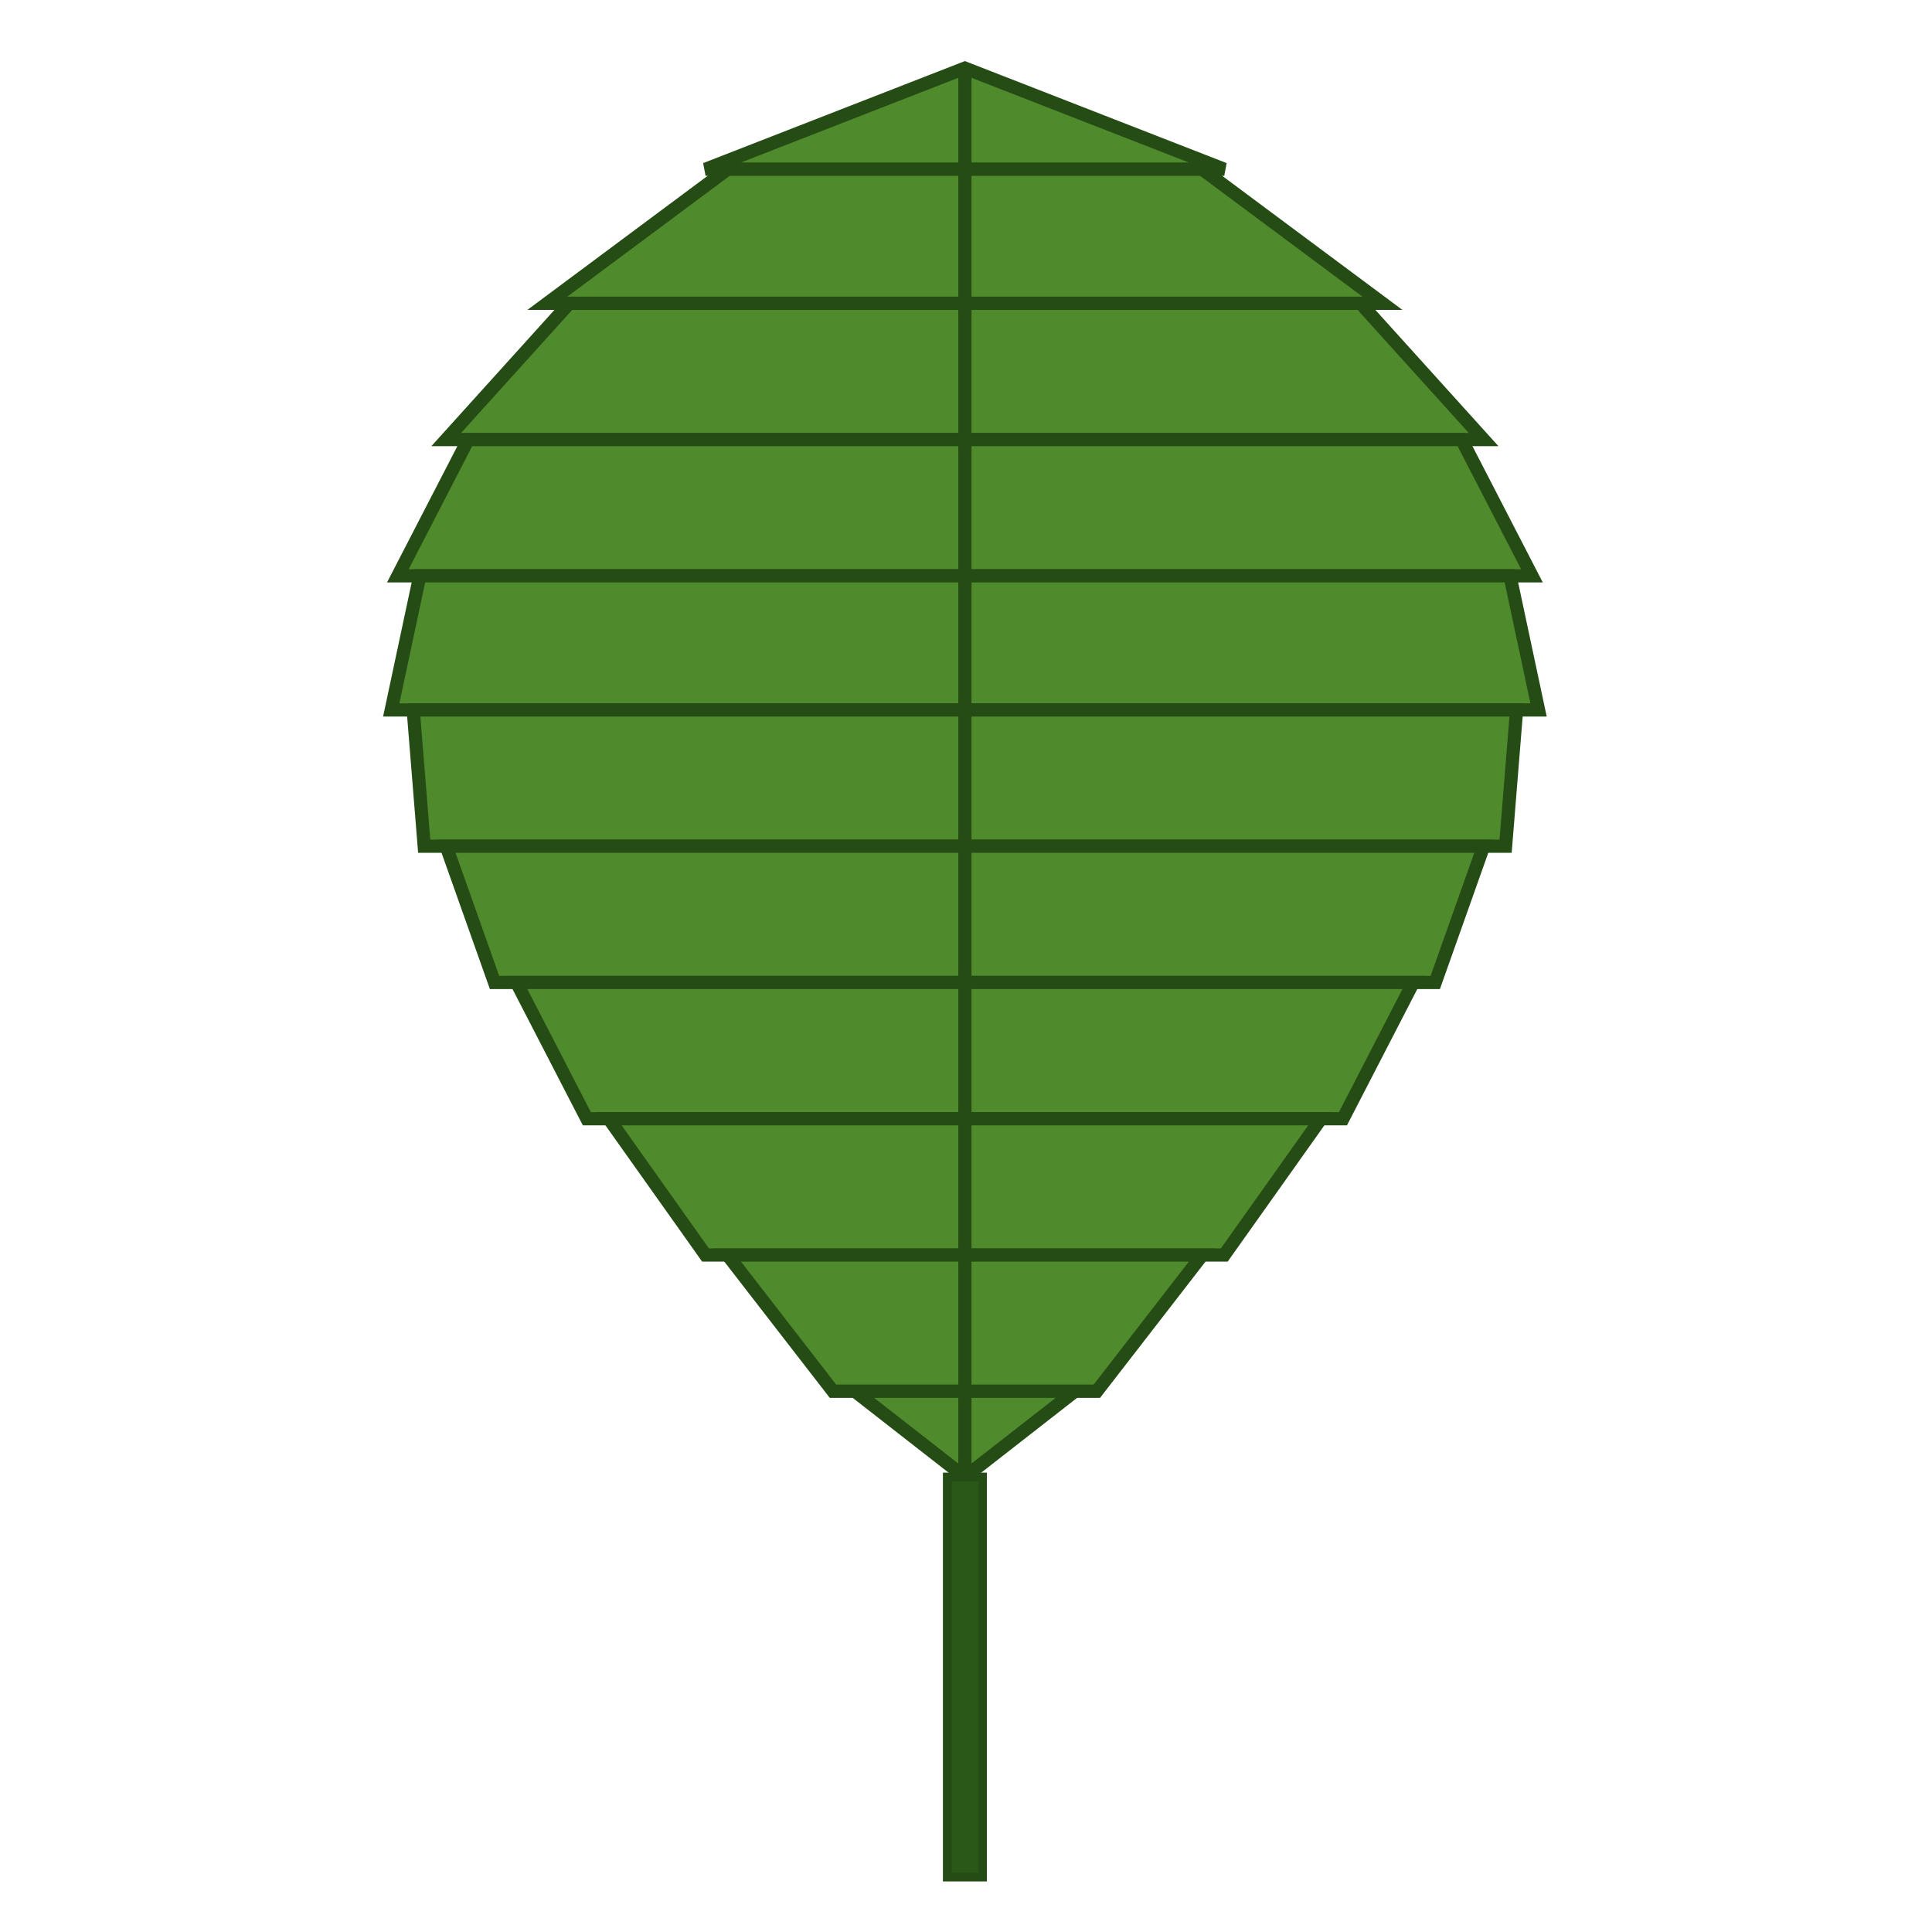
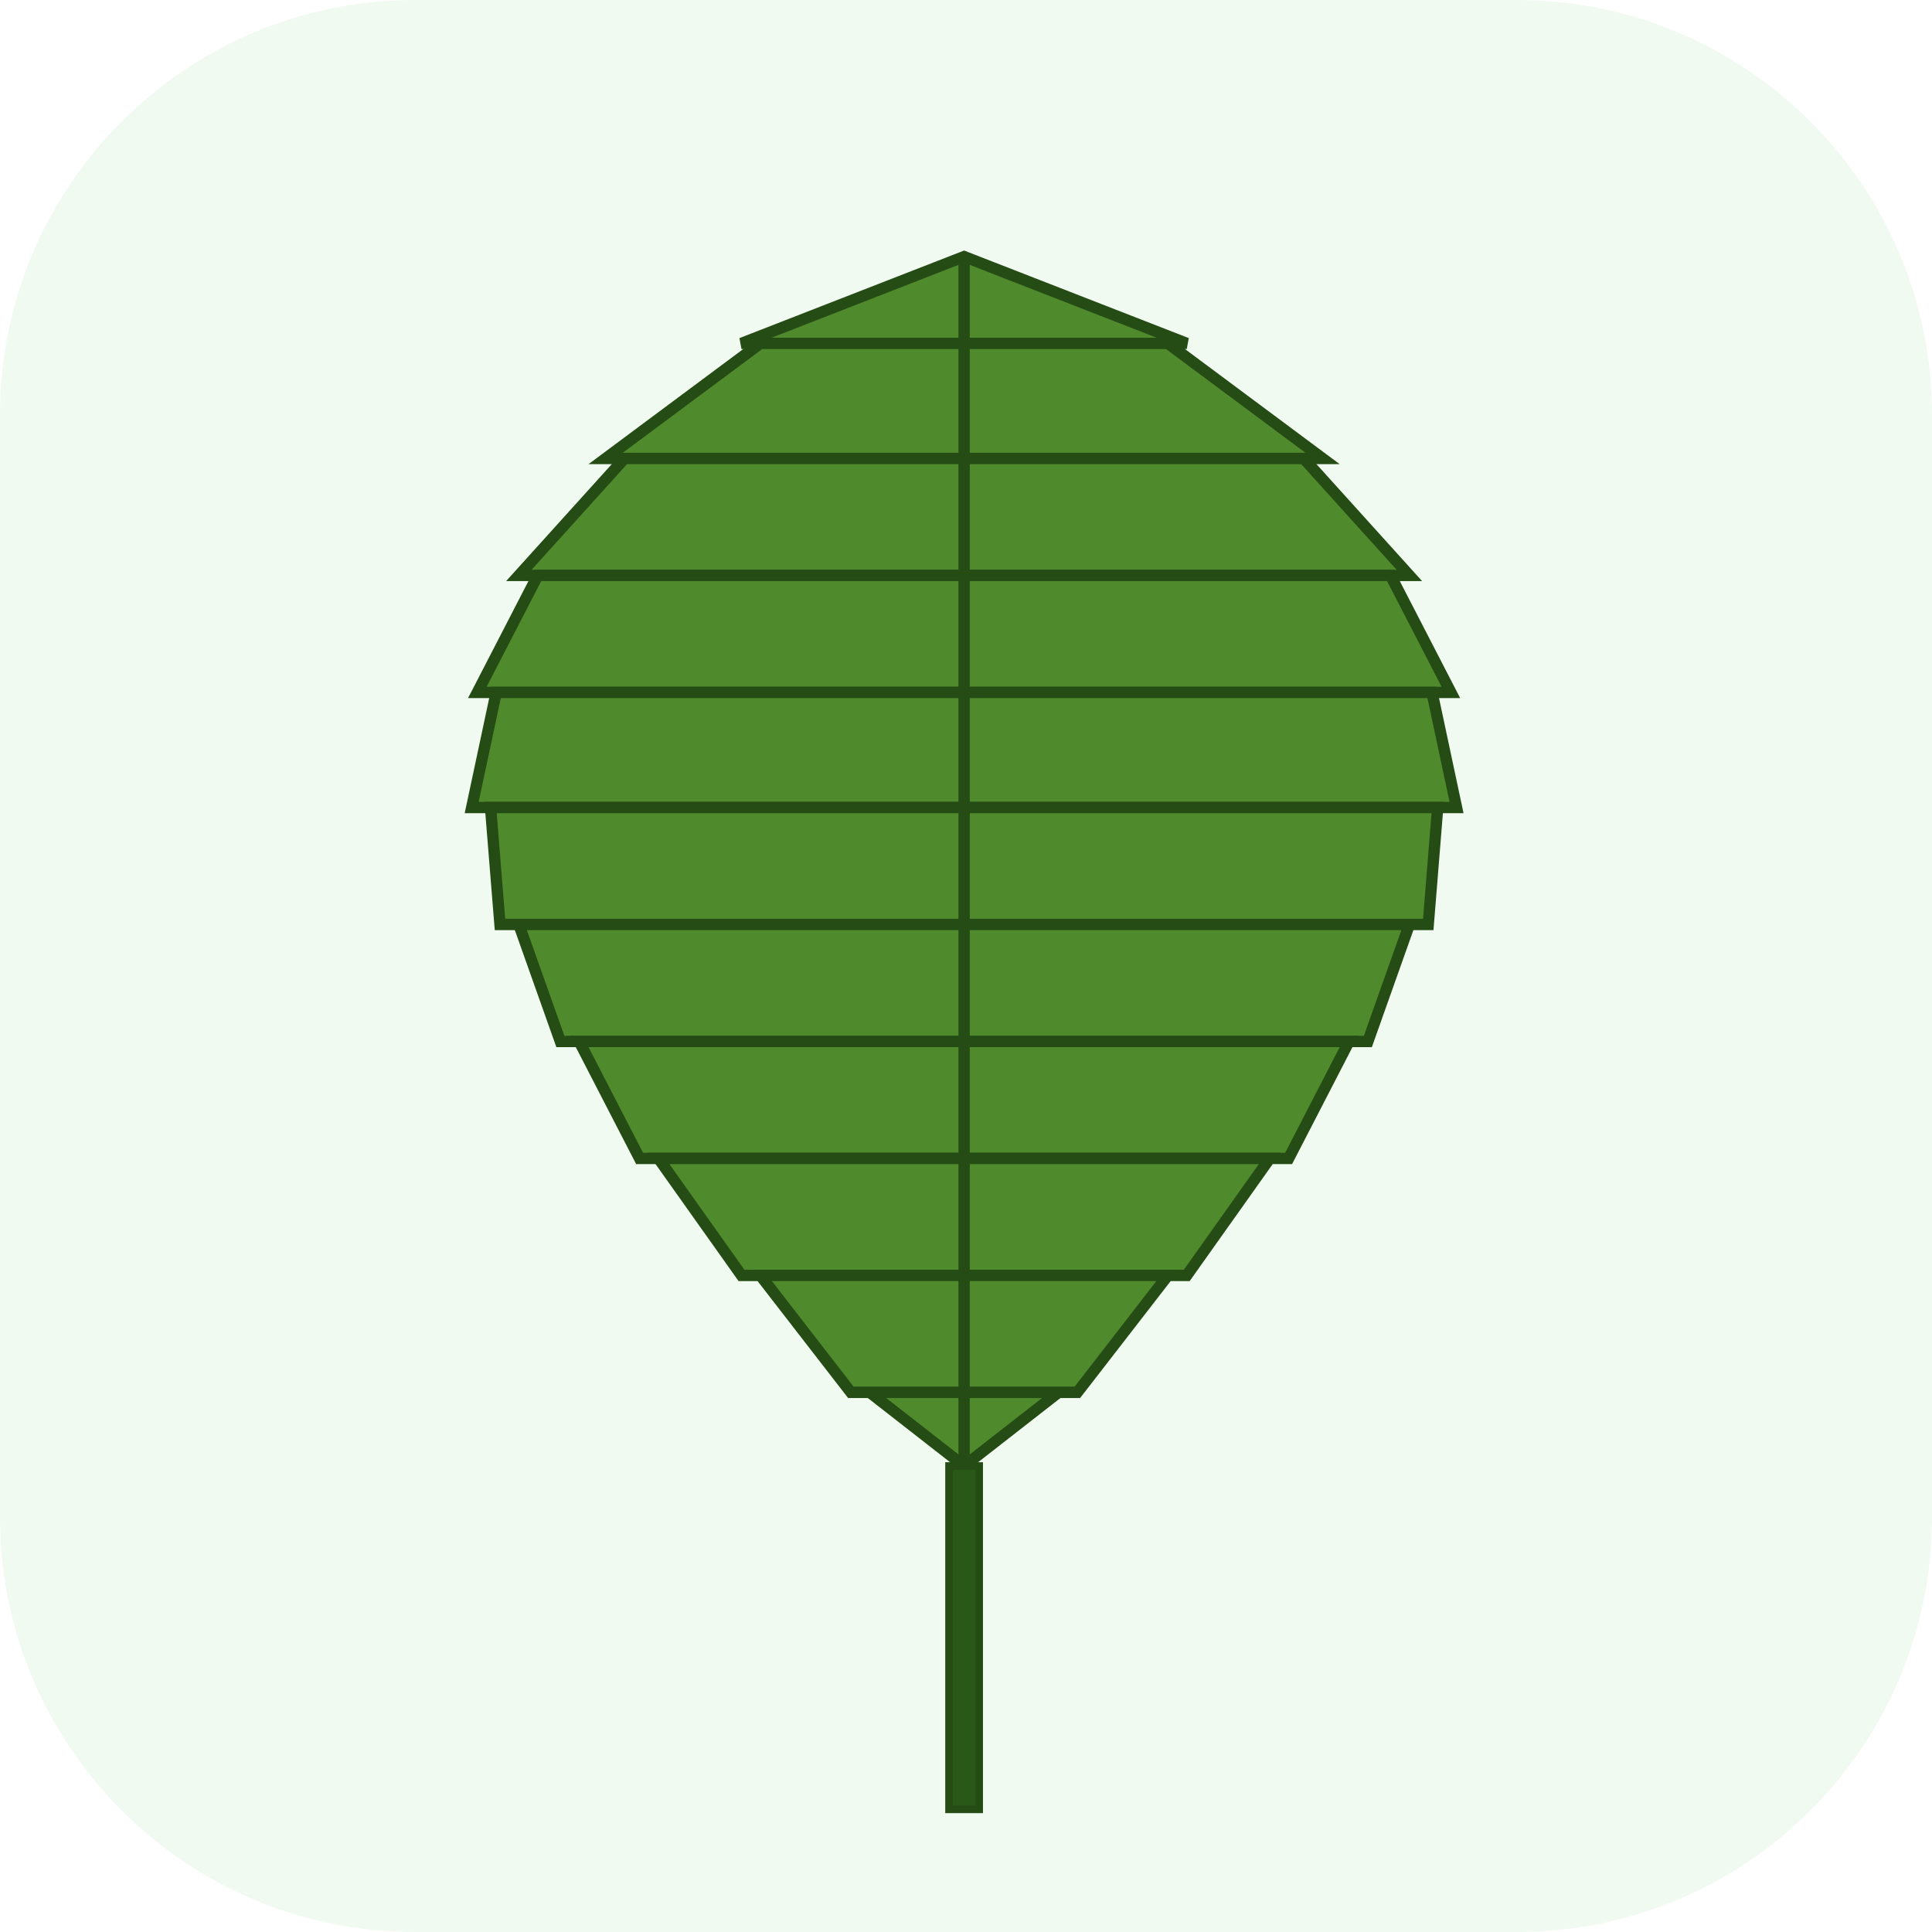
- <svg xmlns="http://www.w3.org/2000/svg" viewBox="72 105 879 879">
+ <svg xmlns="http://www.w3.org/2000/svg" viewBox="0 0 1024 1024">
+   <rect width="1024" height="1024" rx="220" fill="#f0faf0" />
  <g fill="#4F8A2C" stroke="#254C15" stroke-width="6" stroke-linejoin="miter" stroke-linecap="butt">
    <polygon points="511.0,136.0 629.0,182.0 393.0,182.0" />
    <polygon points="403.0,182.0 619.0,182.0 701.0,243.0 321.0,243.0" />
    <polygon points="331.0,243.0 691.0,243.0 747.0,305.0 275.0,305.0" />
    <polygon points="285.0,305.0 737.0,305.0 769.0,367.0 253.0,367.0" />
    <polygon points="263.0,367.0 759.0,367.0 772.0,428.0 250.0,428.0" />
    <polygon points="260.0,428.0 762.0,428.0 757.0,490.0 265.0,490.0" />
    <polygon points="275.0,490.0 747.0,490.0 725.0,552.0 297.0,552.0" />
    <polygon points="307.0,552.0 715.0,552.0 683.0,614.0 339.0,614.0" />
    <polygon points="349.0,614.0 673.0,614.0 629.0,676.0 393.0,676.0" />
    <polygon points="403.0,676.0 619.0,676.0 571.0,738.0 451.0,738.0" />
    <polygon points="461.0,738.0 561.0,738.0 511.0,777.0" />
  </g>
  <line x1="511" y1="136" x2="511" y2="777" stroke="#254C15" stroke-width="6" />
  <rect x="503" y="777" width="16" height="182" fill="#2A5818" stroke="#254C15" stroke-width="4" />
</svg>
